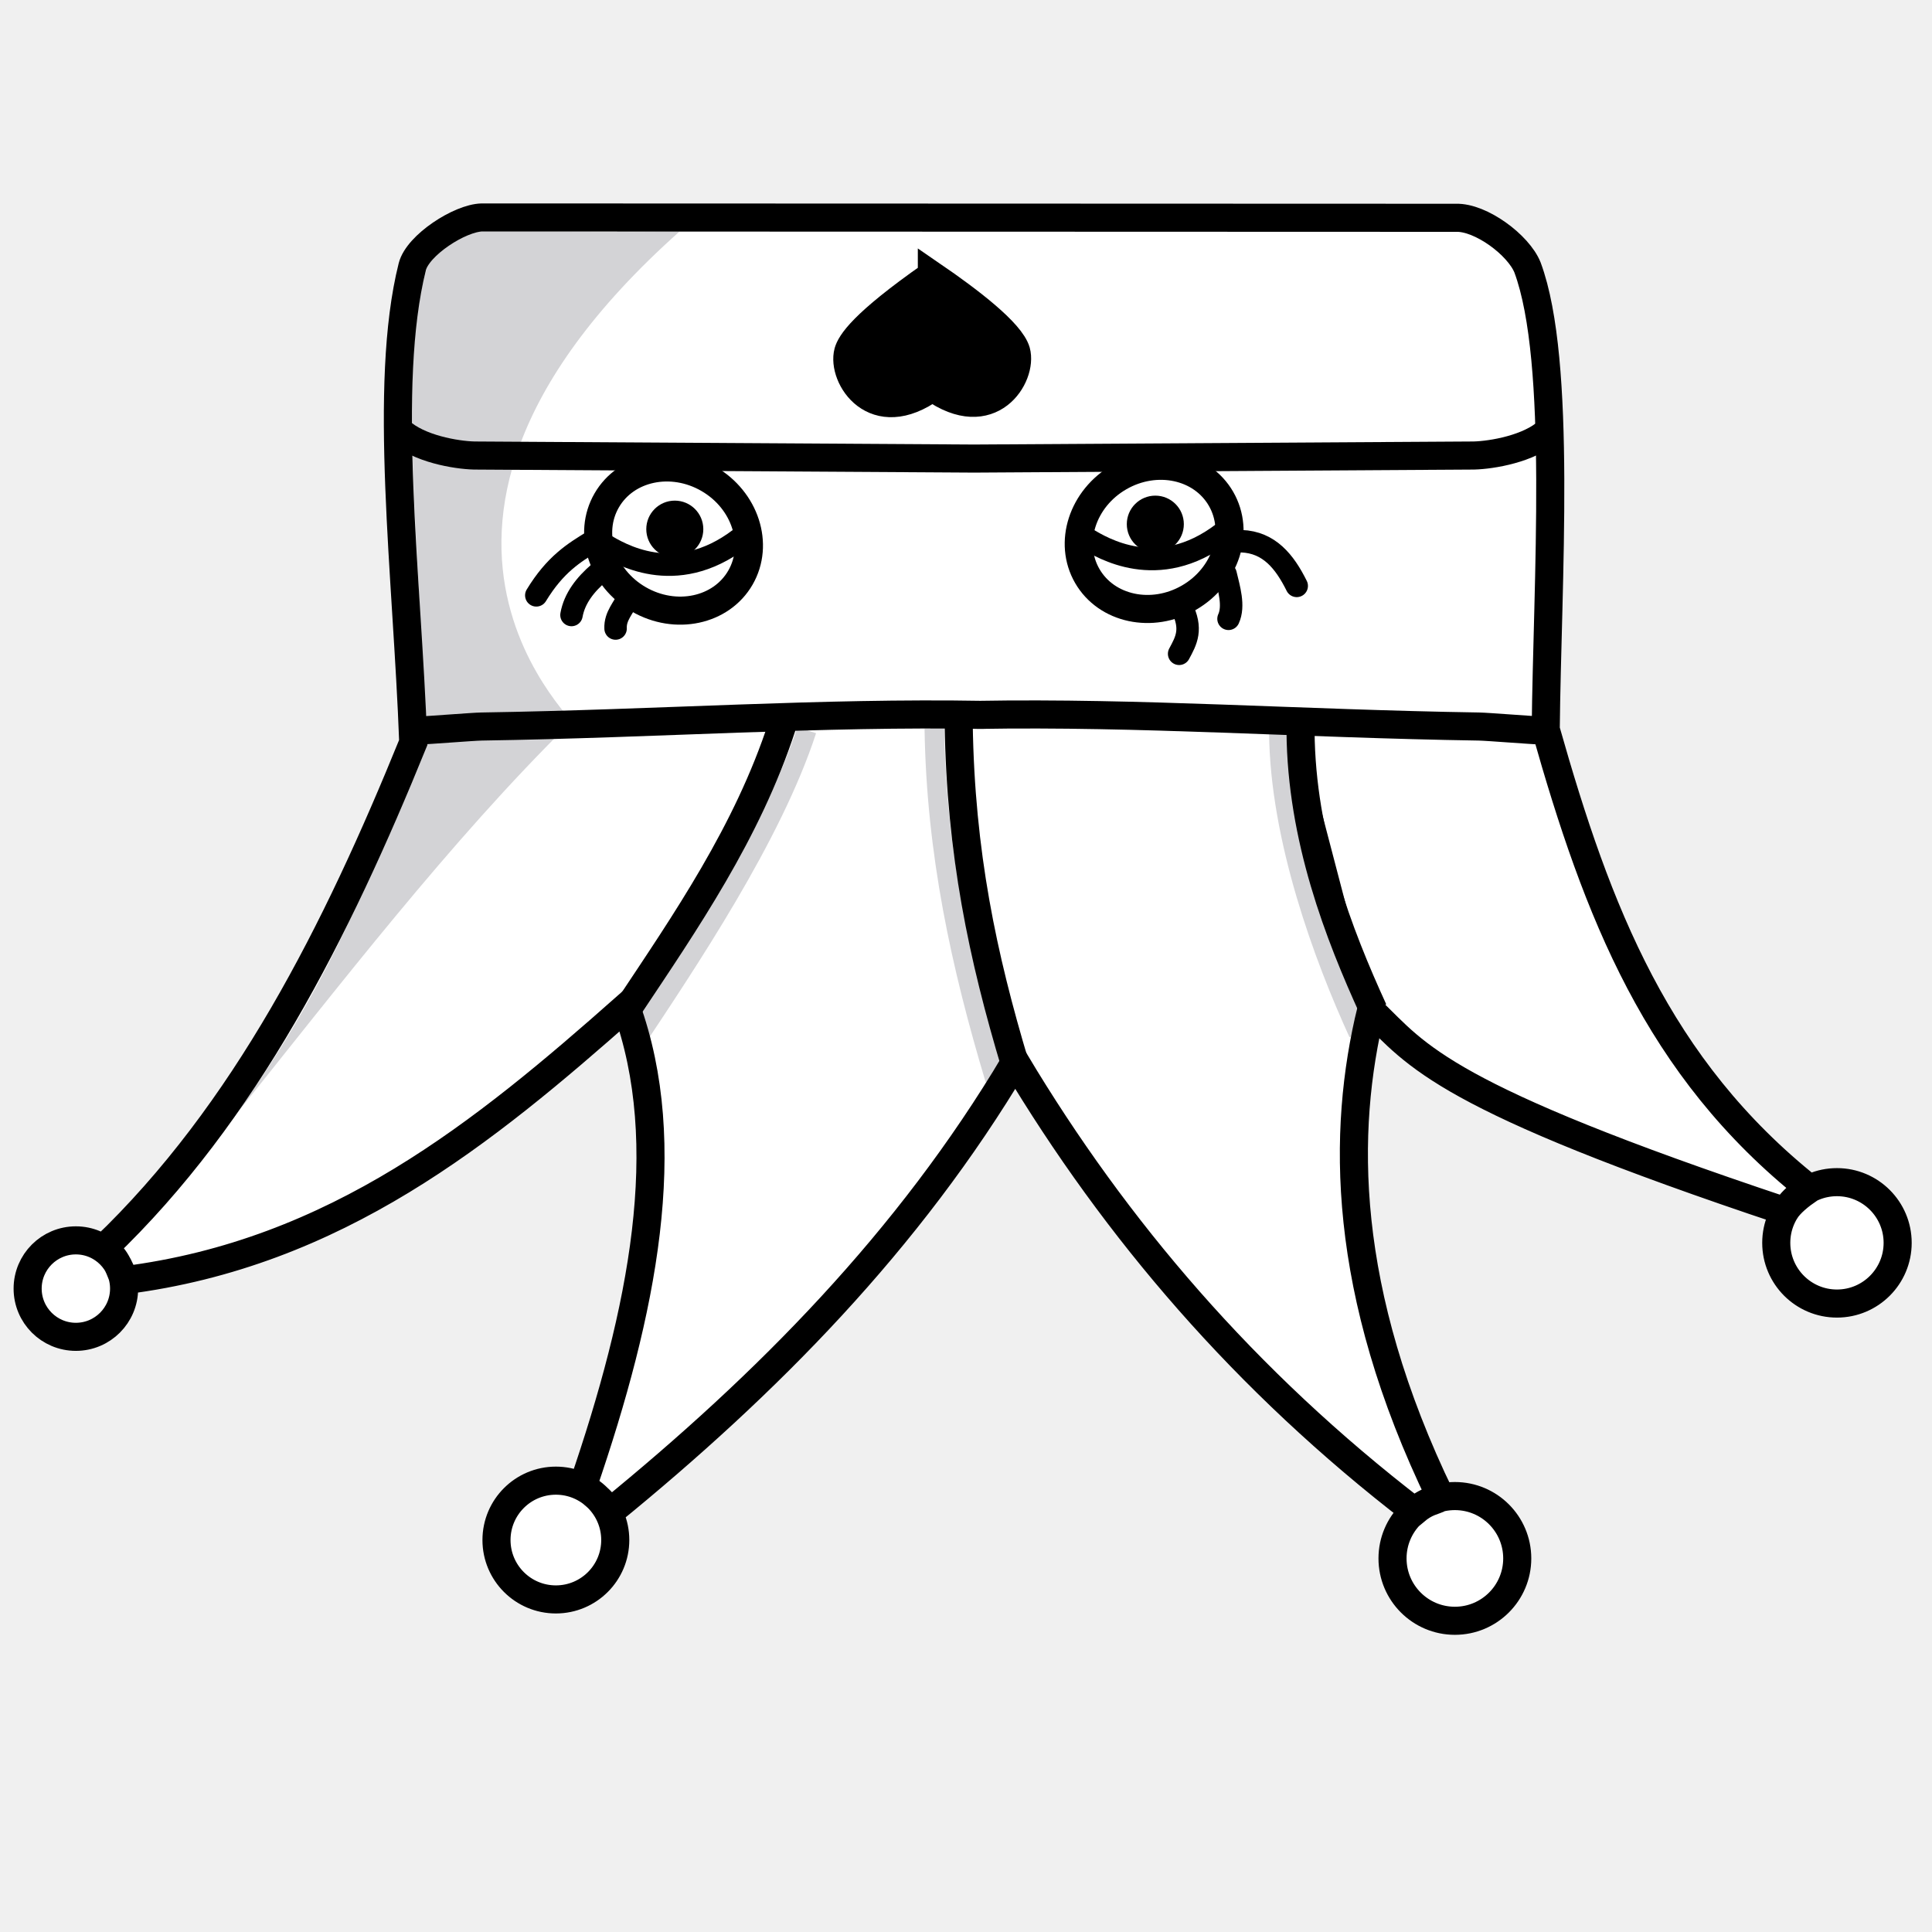
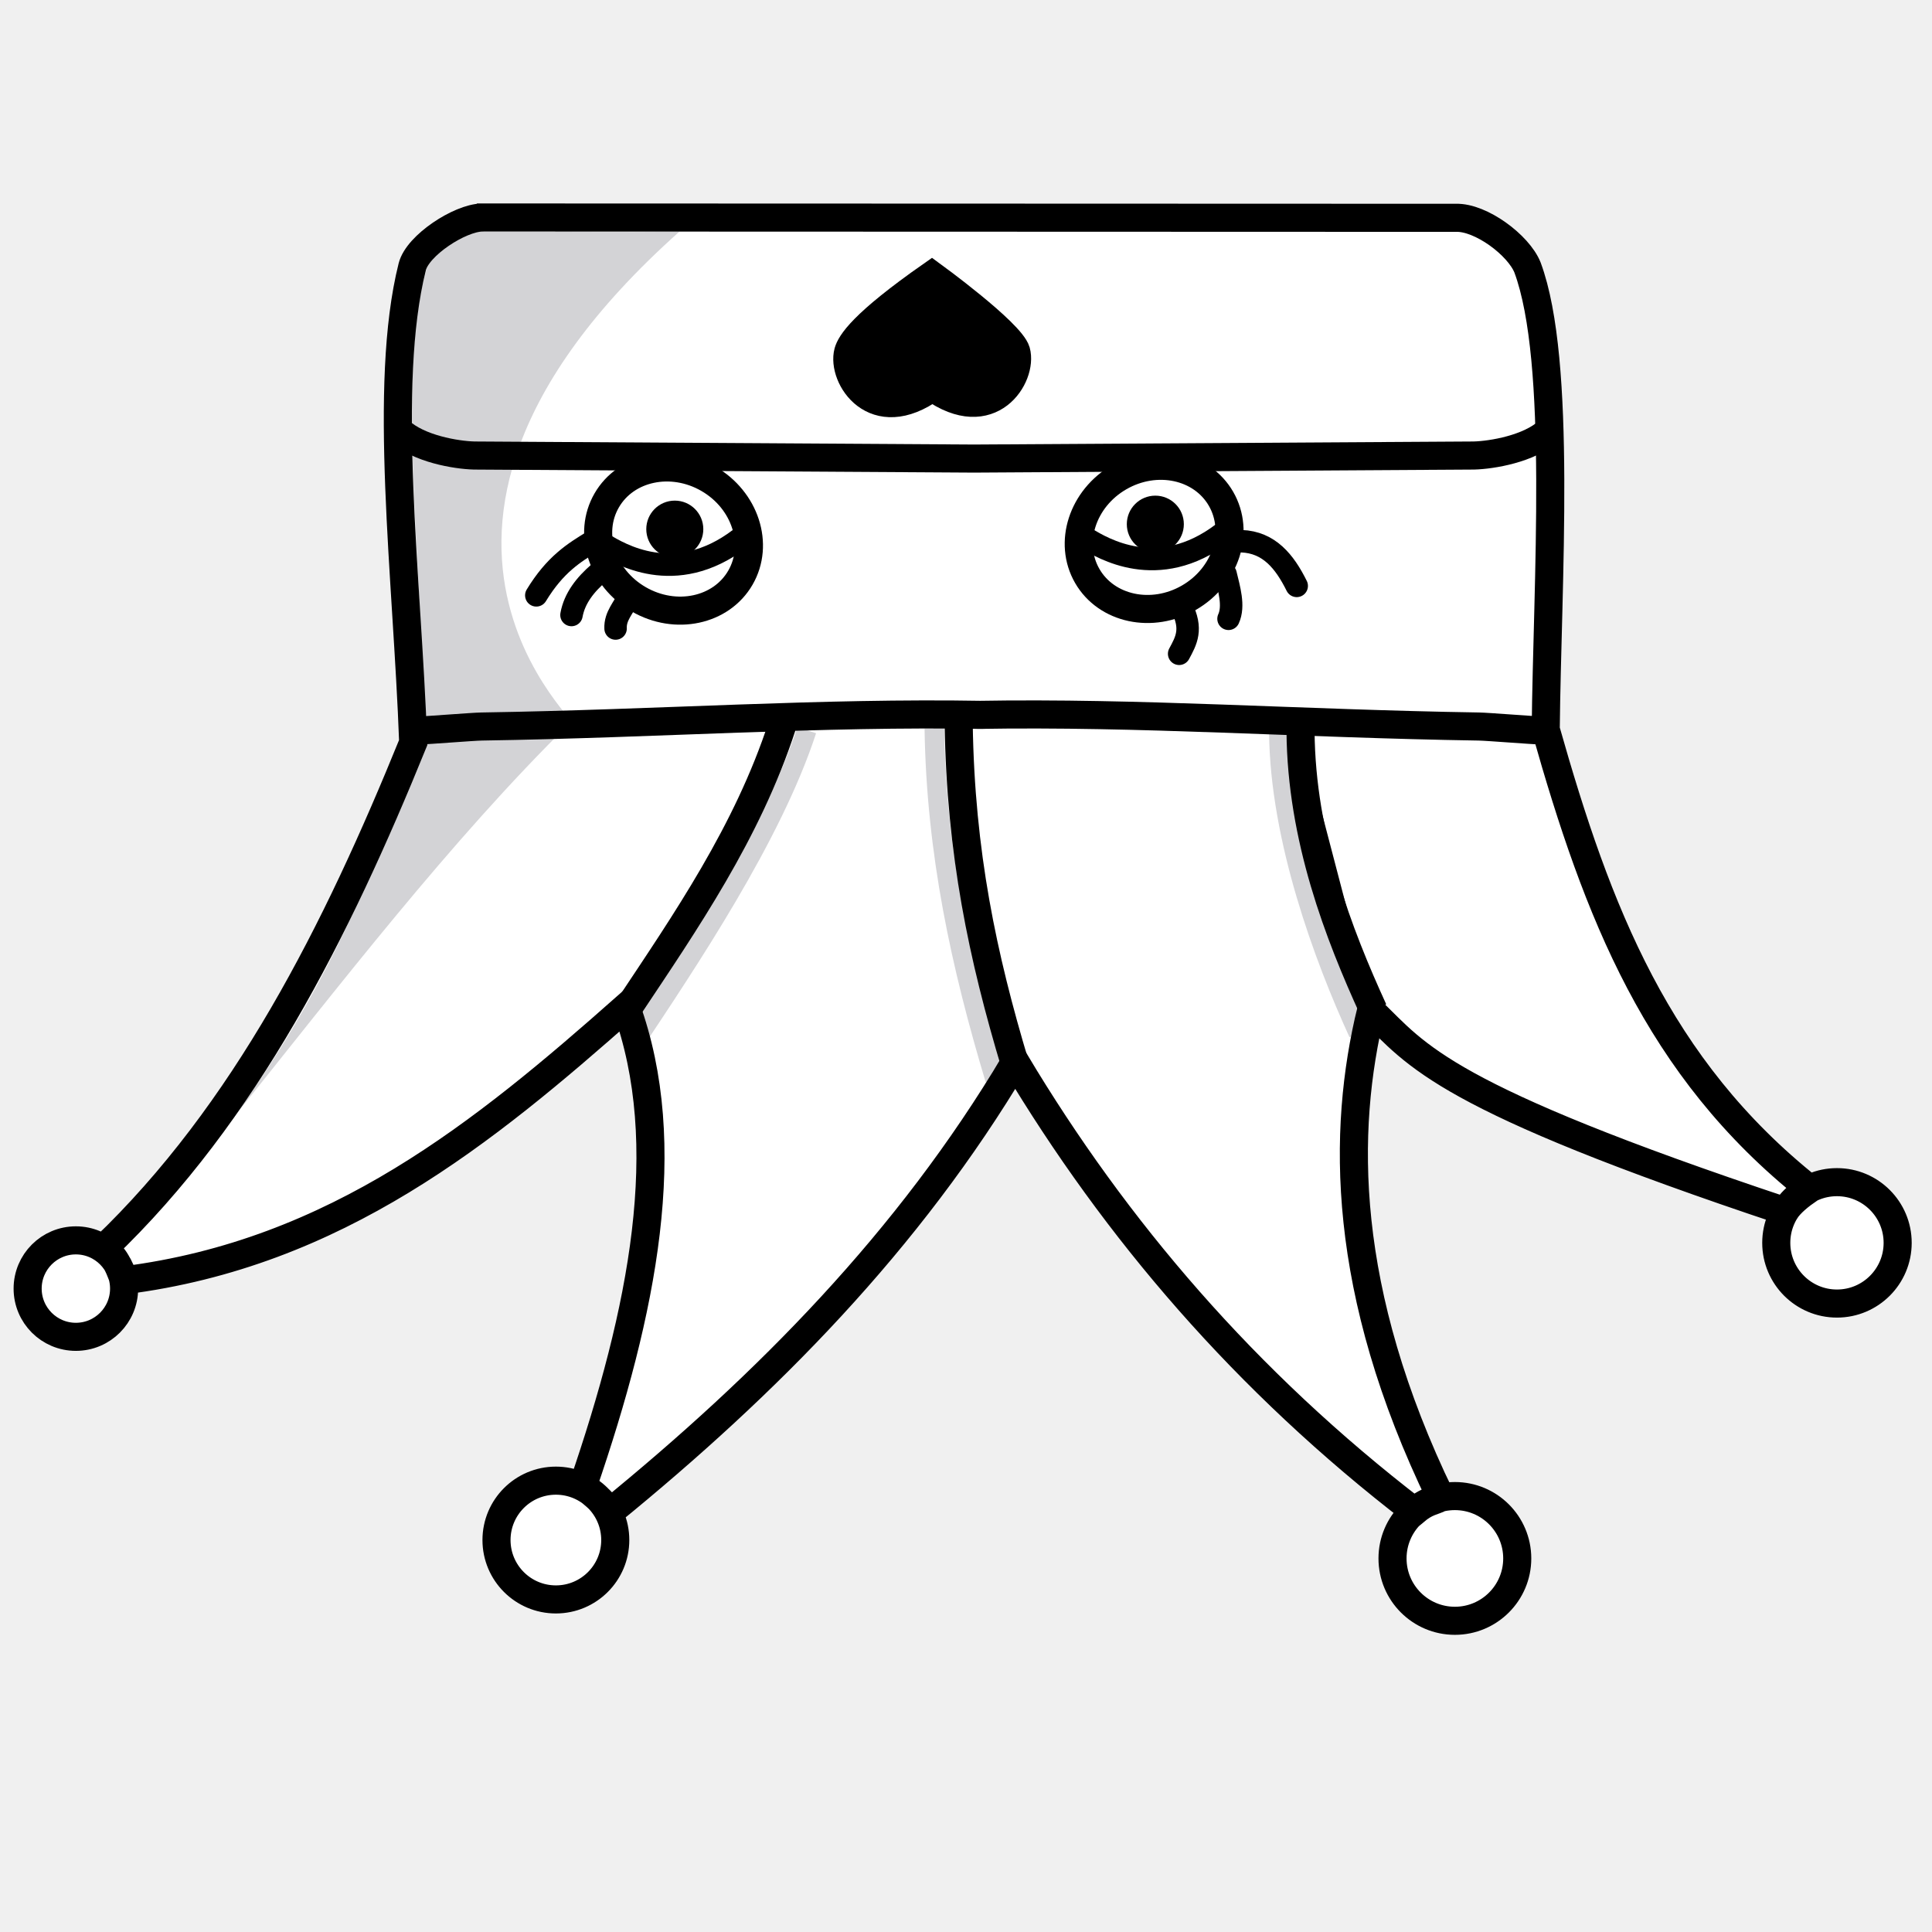
- <svg xmlns="http://www.w3.org/2000/svg" version="1.1" id="svg1" width="688" height="688" viewBox="0 0 688 688">
-   <defs id="defs1">
-     <linearGradient id="swatch6">
-       <stop style="stop-color:#000000;stop-opacity:1;" offset="0" id="stop6" />
-     </linearGradient>
-   </defs>
-   <g id="g1">
-     <path id="path21" style="display:inline;fill:#ffffff;fill-opacity:1;stroke:none;stroke-width:10;stroke-dasharray:none;stroke-opacity:1" d="m 42.191,458.88 c 0,9.485 -7.689,17.174 -17.174,17.174 -9.485,0 -17.174,-7.689 -17.174,-17.174 0,-9.485 7.689,-17.174 17.174,-17.174 9.485,0 17.174,7.689 17.174,17.174 z m 174.907,89.54 c 0,11.679 -9.468,21.147 -21.147,21.147 -11.679,0 -21.147,-9.468 -21.147,-21.147 0,-11.679 9.468,-21.147 21.147,-21.147 11.679,0 21.147,9.468 21.147,21.147 z M 673.769,442.589 c 0,11.938 -9.677,21.615 -21.615,21.615 -11.938,0 -21.615,-9.677 -21.615,-21.615 0,-11.938 9.677,-21.615 21.615,-21.615 11.938,0 21.615,9.677 21.615,21.615 z M 538.301,554.966 c 0,12.265 -9.943,22.207 -22.207,22.207 -12.265,0 -22.207,-9.943 -22.207,-22.207 0,-12.265 9.943,-22.207 22.207,-22.207 12.265,0 22.207,9.943 22.207,22.207 z M 169.591,77.443 l 346.871,0.117 c 8.842,-0.294 22.284,9.668 25.498,17.686 12.448,33.498 6.982,112.683 6.487,164.516 18.388,64.926 39.677,120.461 93.929,163.557 -3.613,2.512 -6.853,5.106 -8.703,8.01 -121.918,-40.653 -130.939,-55.369 -147.406,-71.569 -10.388,42.773 -10.865,99.776 24.872,173.514 -2.894,1.486 -5.066,1.296 -9.403,4.947 C 441.436,491.888 395.281,437.842 359.536,378.118 c -37.911,63.749 -88.493,114.828 -144.496,160.485 -1.286,-2.846 -4.85,-6.072 -9.475,-9.475 21.422,-62.389 33.212,-121.504 15.397,-170.553 -50.432,44.6 -103.096,87.76 -178.706,97.33 -1.698,-3.727 -2.315,-7.663 -7.28,-11.389 50.504,-48.293 82.922,-112.992 110.184,-180.1 -2.156,-59.167 -10.956,-127.076 -0.334,-169.431 1.918,-7.649 16.872,-17.36 24.764,-17.542 z" />
-     <path style="display:inline;fill:#d3d3d6;fill-opacity:1;stroke:none;stroke-width:8;stroke-linecap:round;stroke-dasharray:none;stroke-opacity:1" d="M 241.957,82.467 C 117.374,193.538 217.42,266.128 202.883,257.529 160.192,299.565 120.676,351.229 82.284,399.065 113.953,356.467 134.433,309.873 150.539,261.716 c 0.993,-54.269 -10.072,-125.382 1.295,-165.779 1.093,-4.217 12.941,-13.384 18.976,-13.417 21.766,-0.119 51.307,0.306 71.146,-0.054 z" id="path18" />
-     <path id="path16" style="display:inline;fill:#000000;fill-opacity:1;stroke:#000000;stroke-width:10;stroke-dasharray:none;stroke-opacity:1" d="m 331.845,97.96 c -24.94,17.42 -28.93,24.296 -29.805,27.375 -2.386,8.896 9.277,27.588 29.963,12.611 20.806,14.814 32.322,-3.974 29.865,-12.852 -1.968,-6.72 -16.529,-17.886 -30.023,-27.135 z" />
-     <g id="g27" style="display:inline">
-       <path style="display:inline;fill:none;stroke:#d3d3d6;stroke-width:7;stroke-dasharray:none;stroke-opacity:1" d="m 455.429,260.684 c 0.291,37.943 15.988,80.251 28.331,107.237" id="path23" />
-       <path style="fill:#000000;stroke:#000000;stroke-width:10;stroke-dasharray:none;stroke-opacity:1" d="m 463.133,260.46 c 0.291,37.943 13.619,72.256 25.962,99.243" id="path3" />
+ <svg xmlns="http://www.w3.org/2000/svg" width="688" height="688" version="1.1" viewBox="0 0 688 688">
+   <path d="m42.191 458.88c0 9.485-7.689 17.174-17.174 17.174s-17.174-7.689-17.174-17.174 7.689-17.174 17.174-17.174 17.174 7.689 17.174 17.174zm174.91 89.54c0 11.679-9.468 21.147-21.147 21.147s-21.147-9.468-21.147-21.147 9.468-21.147 21.147-21.147 21.147 9.468 21.147 21.147zm456.67-105.83c0 11.938-9.677 21.615-21.615 21.615s-21.615-9.677-21.615-21.615c0-11.938 9.677-21.615 21.615-21.615 11.938 0 21.615 9.677 21.615 21.615zm-135.47 112.38c0 12.265-9.943 22.207-22.207 22.207s-22.207-9.943-22.207-22.207 9.943-22.207 22.207-22.207 22.207 9.943 22.207 22.207zm-368.71-477.52 346.87 0.117c8.842-0.294 22.284 9.668 25.498 17.686 12.448 33.498 6.982 112.68 6.487 164.52 18.388 64.926 39.677 120.46 93.929 163.56-3.613 2.512-6.853 5.106-8.703 8.009-121.92-40.653-130.94-55.369-147.41-71.569-10.388 42.773-10.865 99.776 24.872 173.51-2.894 1.486-5.066 1.296-9.403 4.947-60.299-46.332-106.45-100.38-142.2-160.1-37.911 63.749-88.493 114.83-144.5 160.49-1.286-2.846-4.85-6.072-9.475-9.475 21.422-62.389 33.212-121.5 15.397-170.55-50.432 44.6-103.1 87.76-178.71 97.33-1.698-3.727-2.315-7.663-7.28-11.389 50.504-48.293 82.922-112.99 110.18-180.1-2.156-59.167-10.956-127.08-0.334-169.43 1.918-7.649 16.872-17.36 24.764-17.542z" fill="#fff" />
+   <path d="m241.96 82.467c-124.58 111.07-24.537 183.66-39.074 175.06-42.69 42.036-82.206 93.7-120.6 141.54 31.669-42.598 52.149-89.192 68.256-137.35 0.993-54.269-10.072-125.38 1.295-165.78 1.093-4.217 12.941-13.384 18.976-13.417 21.766-0.119 51.307 0.306 71.146-0.054z" fill="#d3d3d6" />
+   <path d="m331.84 97.96c-24.94 17.42-28.93 24.296-29.805 27.375-2.386 8.896 9.277 27.588 29.963 12.611 20.806 14.814 32.322-3.974 29.865-12.852-1.968-6.72-30.023-27.134-30.023-27.134z" stroke="#000" stroke-width="10" />
+   <path d="m455.43 260.68c0.291 37.943 15.988 80.251 28.331 107.24" fill="none" stroke="#d3d3d6" stroke-width="7" />
+   <path d="m463.13 260.46c0.291 37.943 13.619 72.256 25.962 99.243" stroke="#000" stroke-width="10" />
+   <path d="m332.74 259.4c0.679 44.501 9.518 84.69 21.615 124.95" fill="none" stroke="#d3d3d6" stroke-width="7" />
+   <path d="m341.4 257.9c0.699 45.819 8.484 82.621 20.135 121.4" stroke="#000" stroke-width="10" />
+   <g transform="translate(-28.056 1.675)">
+     <path transform="translate(28.056 -1.675)" d="m287.29 260.02c-12.363 37.884-42.212 82.247-62.274 112.43" fill="none" stroke="#d3d3d6" stroke-width="7" />
+     <path transform="translate(28.056 -1.675)" d="m278.49 258.59c-12.363 37.884-34.513 69.885-54.575 100.07" stroke="#000" stroke-width="10" />
+   </g>
+   <path d="m143.64 154.63c7.527 5.808 20.761 7.668 26.278 7.591l176.94 1.079 176.94-1.079c5.517 0.078 18.752-1.783 26.278-7.591" fill="none" stroke="#000" stroke-width="10" />
+   <path transform="matrix(1 0 0 -1 1.12e-5 516.55)" d="m149.23 256.42c3.079 0.054 19.149 1.361 22.248 1.41 64.118 1.003 120.43 5.157 178.8 4.142m198.61-5.552c-3.079 0.054-19.149 1.361-22.248 1.41-64.118 1.003-120.43 5.157-178.8 4.142" stroke="#000" stroke-width="10" />
+   <g fill="none" stroke="#000">
+     <ellipse transform="rotate(-30)" cx="260.25" cy="371.23" rx="27.495" ry="24.788" stroke-width="10" />
+     <path d="m435.39 189.9c-23.183 17.612-43.123 4.971-48.156 2.094" stroke-width="8" />
+     <g stroke-linecap="round" stroke-width="8">
+       <path d="m461.77 208.64c-4.309-8.681-9.831-15.544-19.681-15.912" />
+       <path d="m436.44 204.45c1.206 5.1 3.158 11.321 1.047 15.912" />
+       <path d="m420.74 216.07c4.046 7.99 1.691 12.047-0.837 16.75" />
    </g>
-     <g id="g21" style="display:inline">
-       <path style="fill:none;fill-opacity:1;stroke:#d3d3d6;stroke-width:7;stroke-dasharray:none;stroke-opacity:1" d="m 332.739,259.404 c 0.679,44.501 9.519,84.69 21.615,124.953" id="path19" />
-       <path style="fill:#000000;stroke:#000000;stroke-width:10;stroke-dasharray:none;stroke-opacity:1" d="m 341.401,257.902 c 0.699,45.819 8.484,82.621 20.135,121.4" id="path5" />
+   </g>
+   <circle cx="411.42" cy="186.66" r="10.155" />
+   <g stroke="#000">
+     <ellipse transform="matrix(-.86603 -.5 -.5 .86603 0 0)" cx="-303.7" cy="46.314" rx="27.495" ry="24.788" fill="none" stroke-width="10" />
+     <path d="m263.39 191.9c-23.183 17.612-43.123 4.971-48.156 2.094" fill="none" stroke-width="8" />
+     <g stroke-linecap="round" stroke-width="8">
+       <path d="m211.12 192.76c-6.712 4.09-13.423 8.217-20.135 19.246" />
+       <path d="m213.35 203.93c-4.978 4.298-8.758 9.108-9.841 15.075" />
+       <path d="m223.61 212.93c-1.444 3.526-4.606 6.365-4.397 10.887" />
    </g>
-     <g id="g22" transform="translate(-28.05599,1.674999)" style="display:inline;stroke:#464342;stroke-opacity:1">
-       <path style="display:inline;fill:none;stroke:#d3d3d6;stroke-width:7;stroke-linecap:butt;stroke-dasharray:none;stroke-opacity:1" d="m 287.287,260.016 c -12.363,37.884 -42.212,82.247 -62.273,112.433" id="path27" transform="translate(28.05599,-1.674999)" />
-       <path style="display:inline;fill:#000000;stroke:#000000;stroke-width:10;stroke-linecap:butt;stroke-dasharray:none;stroke-opacity:1" d="m 278.492,258.586 c -12.363,37.884 -34.513,69.885 -54.575,100.071" id="path25" transform="translate(28.056,-1.674985)" />
-     </g>
-     <path style="display:inline;fill:none;stroke:#000000;stroke-width:10;stroke-dasharray:none;stroke-opacity:1" d="m 143.637,154.629 c 7.527,5.808 20.761,7.668 26.278,7.591 l 176.938,1.079 176.938,-1.079 c 5.517,0.078 18.752,-1.783 26.278,-7.591" id="path4" />
-     <path style="display:inline;fill:#000000;stroke:#000000;stroke-width:10;stroke-dasharray:none;stroke-opacity:1" d="m 149.234,256.421 c 3.079,0.054 19.149,1.361 22.248,1.41 64.118,1.003 120.426,5.157 178.803,4.142 m 198.607,-5.552 c -3.079,0.054 -19.149,1.361 -22.248,1.41 -64.118,1.003 -120.426,5.157 -178.803,4.142" id="path2" transform="matrix(1,0,0,-1,1.12e-5,516.5538)" />
-     <g id="g17" style="display:inline">
-       <ellipse style="display:inline;fill:none;stroke:#000000;stroke-width:10;stroke-dasharray:none;stroke-opacity:1" id="path7" cx="260.252" cy="371.228" rx="27.495" ry="24.788" transform="rotate(-30)" />
-       <path style="fill:none;stroke:#000000;stroke-width:8;stroke-linecap:butt;stroke-dasharray:none;stroke-opacity:1" d="m 435.391,189.901 c -23.183,17.612 -43.123,4.971 -48.156,2.094" id="path13" />
-       <path style="display:inline;fill:none;stroke:#000000;stroke-width:8;stroke-linecap:round;stroke-dasharray:none;stroke-opacity:1" d="m 461.772,208.64 c -4.309,-8.681 -9.83,-15.544 -19.681,-15.912" id="path8" />
-       <path style="display:inline;fill:none;stroke:#000000;stroke-width:8;stroke-linecap:round;stroke-dasharray:none;stroke-opacity:1" d="m 436.438,204.453 c 1.206,5.1 3.158,11.321 1.047,15.912" id="path11" />
-       <path style="display:inline;fill:none;stroke:#000000;stroke-width:8;stroke-linecap:round;stroke-dasharray:none;stroke-opacity:1" d="m 420.735,216.073 c 4.046,7.99 1.691,12.047 -0.837,16.75" id="path12" />
-       <circle style="fill:#000000;fill-opacity:1;stroke:none;stroke-width:8;stroke-linecap:butt;stroke-dasharray:none;stroke-opacity:1" id="path15" cx="411.418" cy="186.656" r="10.155" />
-     </g>
-     <g id="g18" style="display:inline">
-       <ellipse style="display:inline;fill:none;stroke:#000000;stroke-width:10;stroke-dasharray:none;stroke-opacity:1" id="ellipse1" cx="-303.7" cy="46.314" rx="27.495" ry="24.788" transform="matrix(-0.8660254,-0.5,-0.5,0.8660254,0,0)" />
-       <path style="fill:none;stroke:#000000;stroke-width:8;stroke-linecap:butt;stroke-dasharray:none;stroke-opacity:1" d="m 263.391,191.901 c -23.183,17.612 -43.123,4.971 -48.156,2.094" id="path17" />
-       <path style="fill:#000000;stroke:#000000;stroke-width:8;stroke-linecap:round;stroke-dasharray:none;stroke-opacity:1" d="m 211.118,192.76 c -6.712,4.09 -13.423,8.217 -20.135,19.246" id="path1" />
-       <path style="fill:#000000;stroke:#000000;stroke-width:8;stroke-linecap:round;stroke-dasharray:none;stroke-opacity:1" d="m 213.351,203.929 c -4.978,4.298 -8.758,9.108 -9.841,15.075" id="path9" />
-       <path style="fill:#000000;stroke:#000000;stroke-width:8;stroke-linecap:round;stroke-dasharray:none;stroke-opacity:1" d="m 223.61,212.932 c -1.444,3.526 -4.606,6.365 -4.397,10.887" id="path10" />
-       <circle style="fill:#000000;fill-opacity:1;stroke:none;stroke-width:8;stroke-linecap:butt;stroke-dasharray:none;stroke-opacity:1" id="circle10" cx="240.301" cy="188.433" r="10.155" />
-     </g>
-     <path id="path20" style="display:inline;fill:none;fill-opacity:1;stroke:#000000;stroke-width:10;stroke-dasharray:none;stroke-opacity:1" d="m 44.191,458.88 c 0,9.485 -7.689,17.174 -17.174,17.174 -9.485,0 -17.174,-7.689 -17.174,-17.174 0,-9.485 7.689,-17.174 17.174,-17.174 9.485,0 17.174,7.689 17.174,17.174 z m 174.907,89.54 c 0,11.679 -9.468,21.147 -21.147,21.147 -11.679,0 -21.147,-9.468 -21.147,-21.147 0,-11.679 9.468,-21.147 21.147,-21.147 11.679,0 21.147,9.468 21.147,21.147 z M 675.769,442.589 c 0,11.938 -9.677,21.615 -21.615,21.615 -11.938,0 -21.615,-9.677 -21.615,-21.615 0,-11.938 9.677,-21.615 21.615,-21.615 11.938,0 21.615,9.677 21.615,21.615 z M 540.301,554.966 c 0,12.265 -9.943,22.207 -22.207,22.207 -12.265,0 -22.207,-9.943 -22.207,-22.207 0,-12.265 9.943,-22.207 22.207,-22.207 12.265,0 22.207,9.943 22.207,22.207 z M 171.591,77.443 l 346.871,0.117 c 8.842,-0.294 22.284,9.668 25.498,17.686 12.448,33.498 6.982,112.683 6.487,164.516 18.388,64.926 39.677,120.461 93.929,163.557 -3.613,2.512 -6.853,5.106 -8.703,8.01 -121.918,-40.653 -130.939,-55.369 -147.406,-71.569 -10.388,42.773 -10.865,99.776 24.872,173.514 -2.894,1.486 -5.066,1.296 -9.403,4.947 C 443.436,491.888 397.281,437.842 361.536,378.118 c -37.911,63.749 -88.493,114.828 -144.496,160.485 -1.286,-2.846 -4.85,-6.072 -9.475,-9.475 21.422,-62.389 33.212,-121.504 15.397,-170.553 -50.432,44.6 -103.096,87.76 -178.706,97.33 -1.698,-3.727 -2.315,-7.663 -7.28,-11.389 50.504,-48.293 82.922,-112.992 110.184,-180.1 -2.156,-59.167 -10.956,-127.076 -0.334,-169.431 1.918,-7.649 16.872,-17.36 24.764,-17.542 z" />
  </g>
+   <circle cx="240.3" cy="188.43" r="10.155" />
+   <path d="m44.191 458.88c0 9.485-7.689 17.174-17.174 17.174s-17.174-7.689-17.174-17.174 7.689-17.174 17.174-17.174 17.174 7.689 17.174 17.174zm174.91 89.54c0 11.679-9.468 21.147-21.147 21.147s-21.147-9.468-21.147-21.147 9.468-21.147 21.147-21.147 21.147 9.468 21.147 21.147zm456.67-105.83c0 11.938-9.677 21.615-21.615 21.615s-21.615-9.677-21.615-21.615c0-11.938 9.677-21.615 21.615-21.615 11.938 0 21.615 9.677 21.615 21.615zm-135.47 112.38c0 12.265-9.943 22.207-22.207 22.207s-22.207-9.943-22.207-22.207 9.943-22.207 22.207-22.207 22.207 9.943 22.207 22.207zm-368.71-477.52 346.87 0.117c8.842-0.294 22.284 9.668 25.498 17.686 12.448 33.498 6.982 112.68 6.487 164.52 18.388 64.926 39.677 120.46 93.929 163.56-3.613 2.512-6.853 5.106-8.703 8.009-121.92-40.653-130.94-55.369-147.41-71.569-10.388 42.773-10.865 99.776 24.872 173.51-2.894 1.486-5.066 1.296-9.403 4.947-60.299-46.332-106.45-100.38-142.2-160.1-37.911 63.749-88.493 114.83-144.5 160.49-1.286-2.846-4.85-6.072-9.475-9.475 21.422-62.389 33.212-121.5 15.397-170.55-50.432 44.6-103.1 87.76-178.71 97.33-1.698-3.727-2.315-7.663-7.28-11.389 50.504-48.293 82.922-112.99 110.18-180.1-2.156-59.167-10.956-127.08-0.334-169.43 1.918-7.649 16.872-17.36 24.764-17.542z" fill="none" stroke="#000" stroke-width="10" />
</svg>
